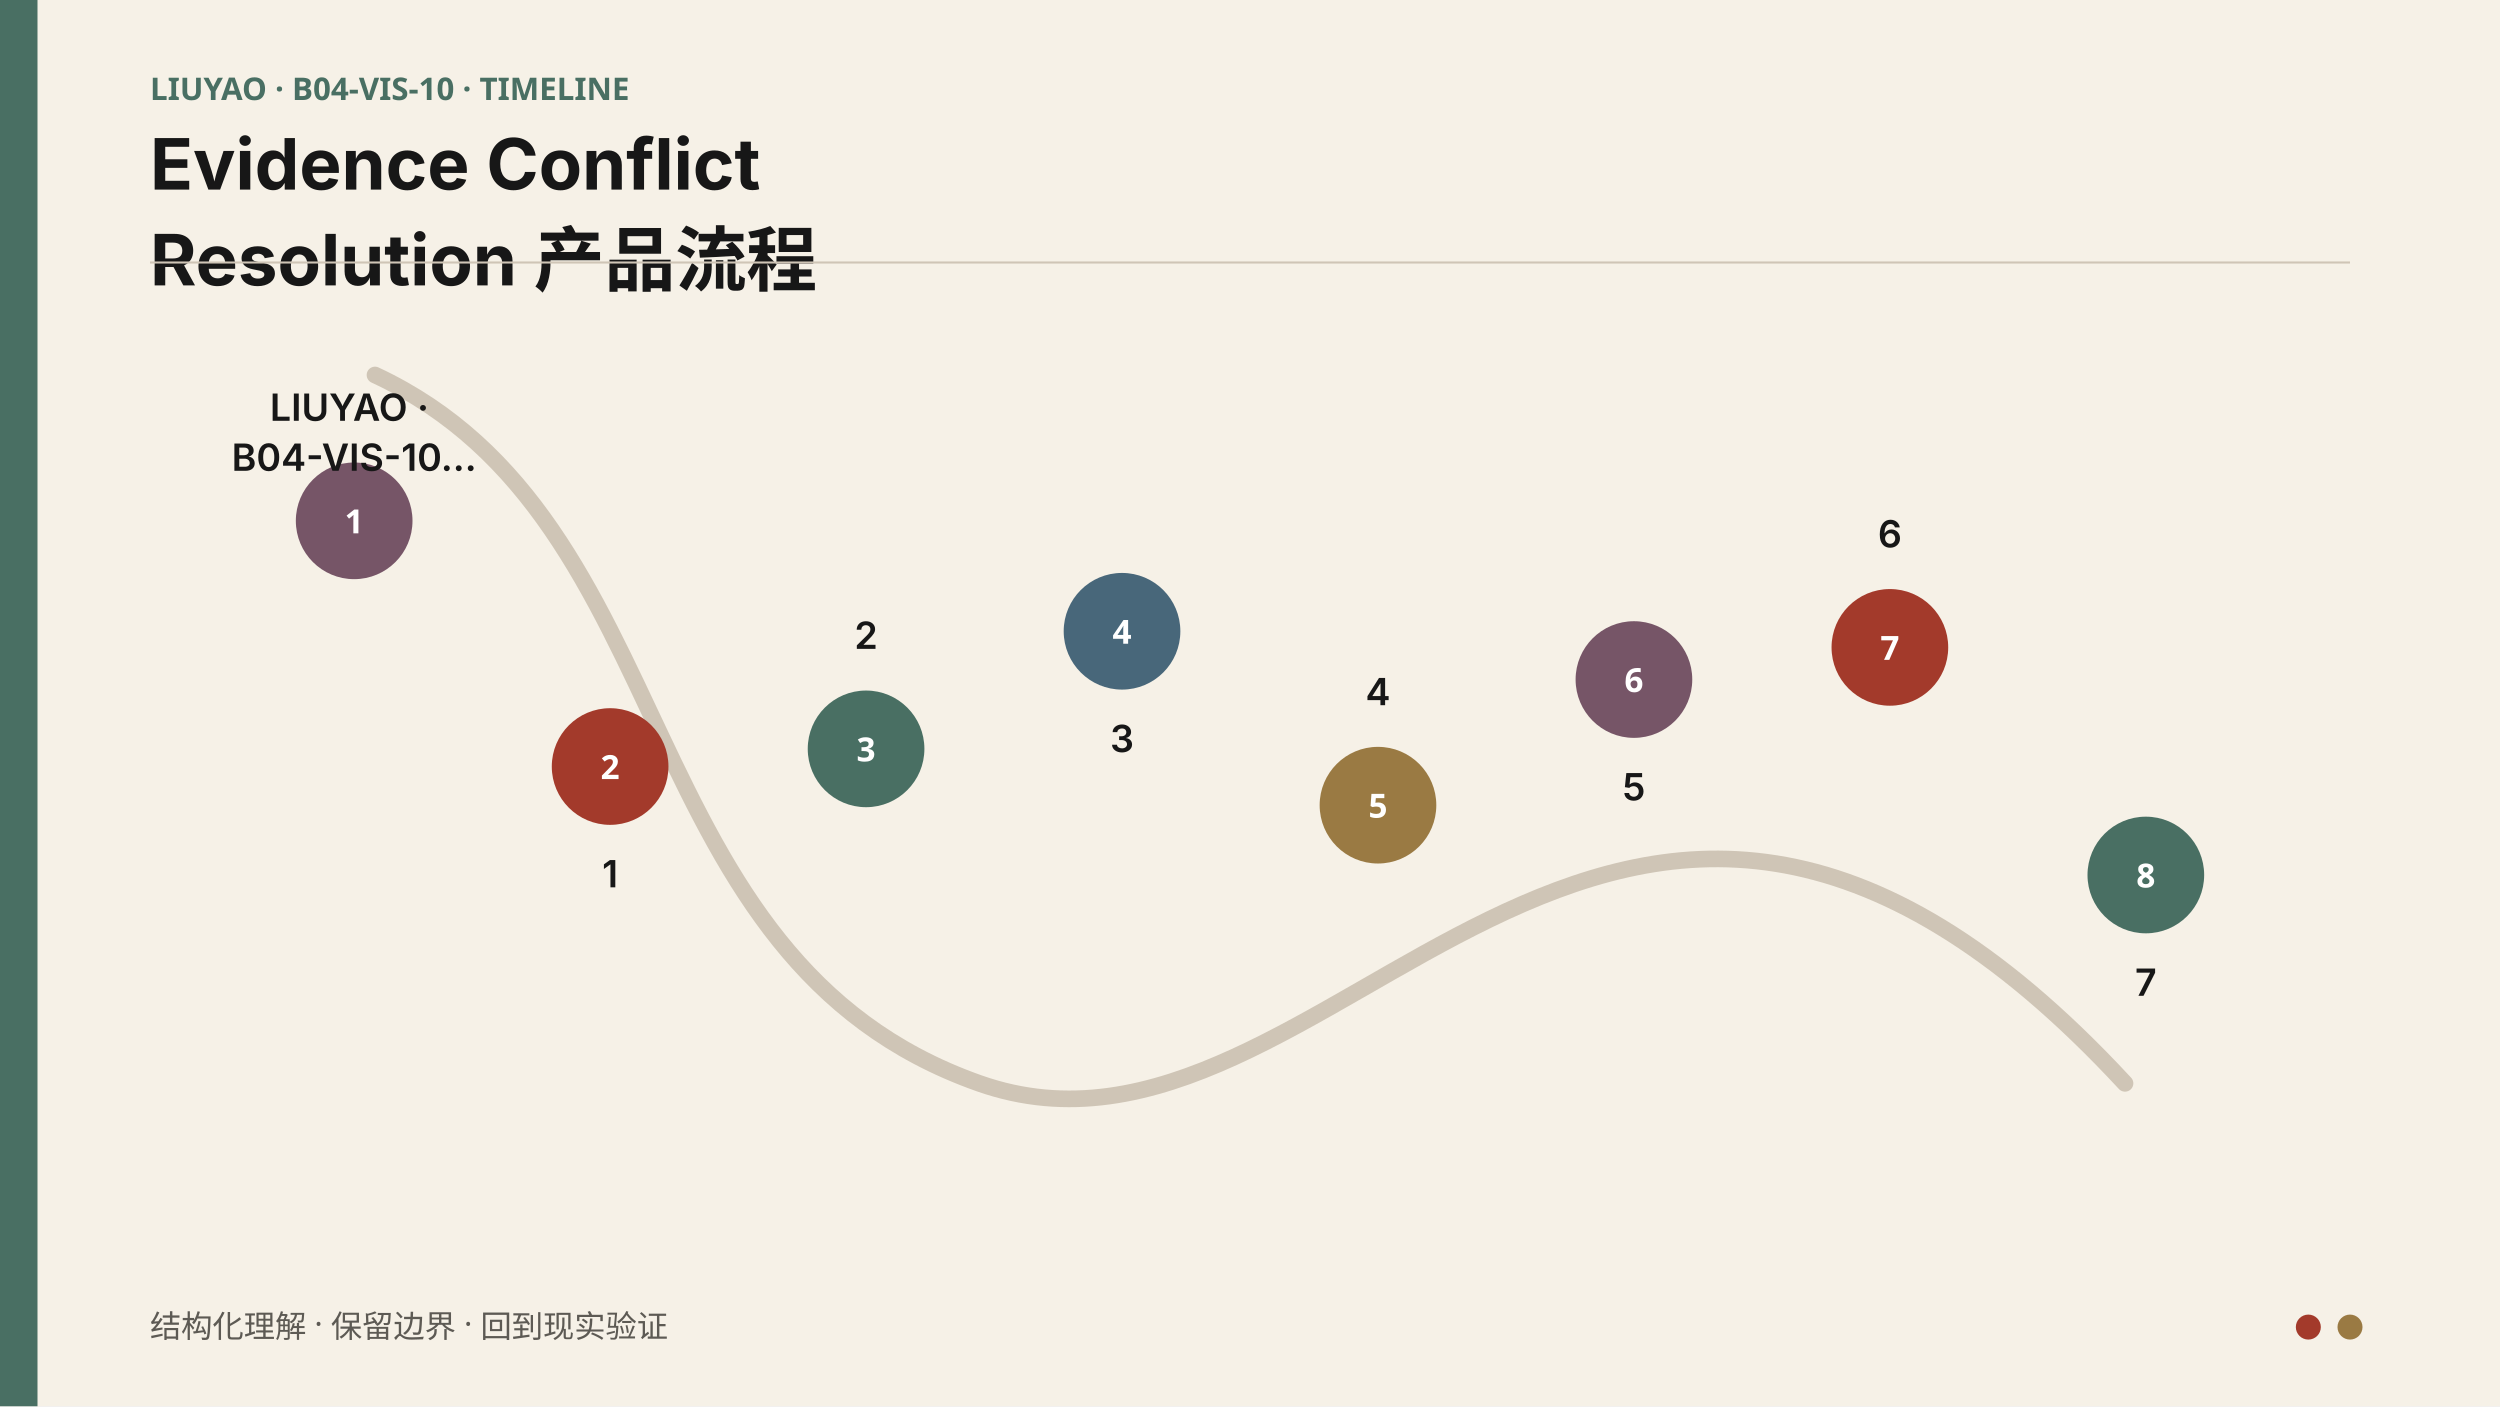
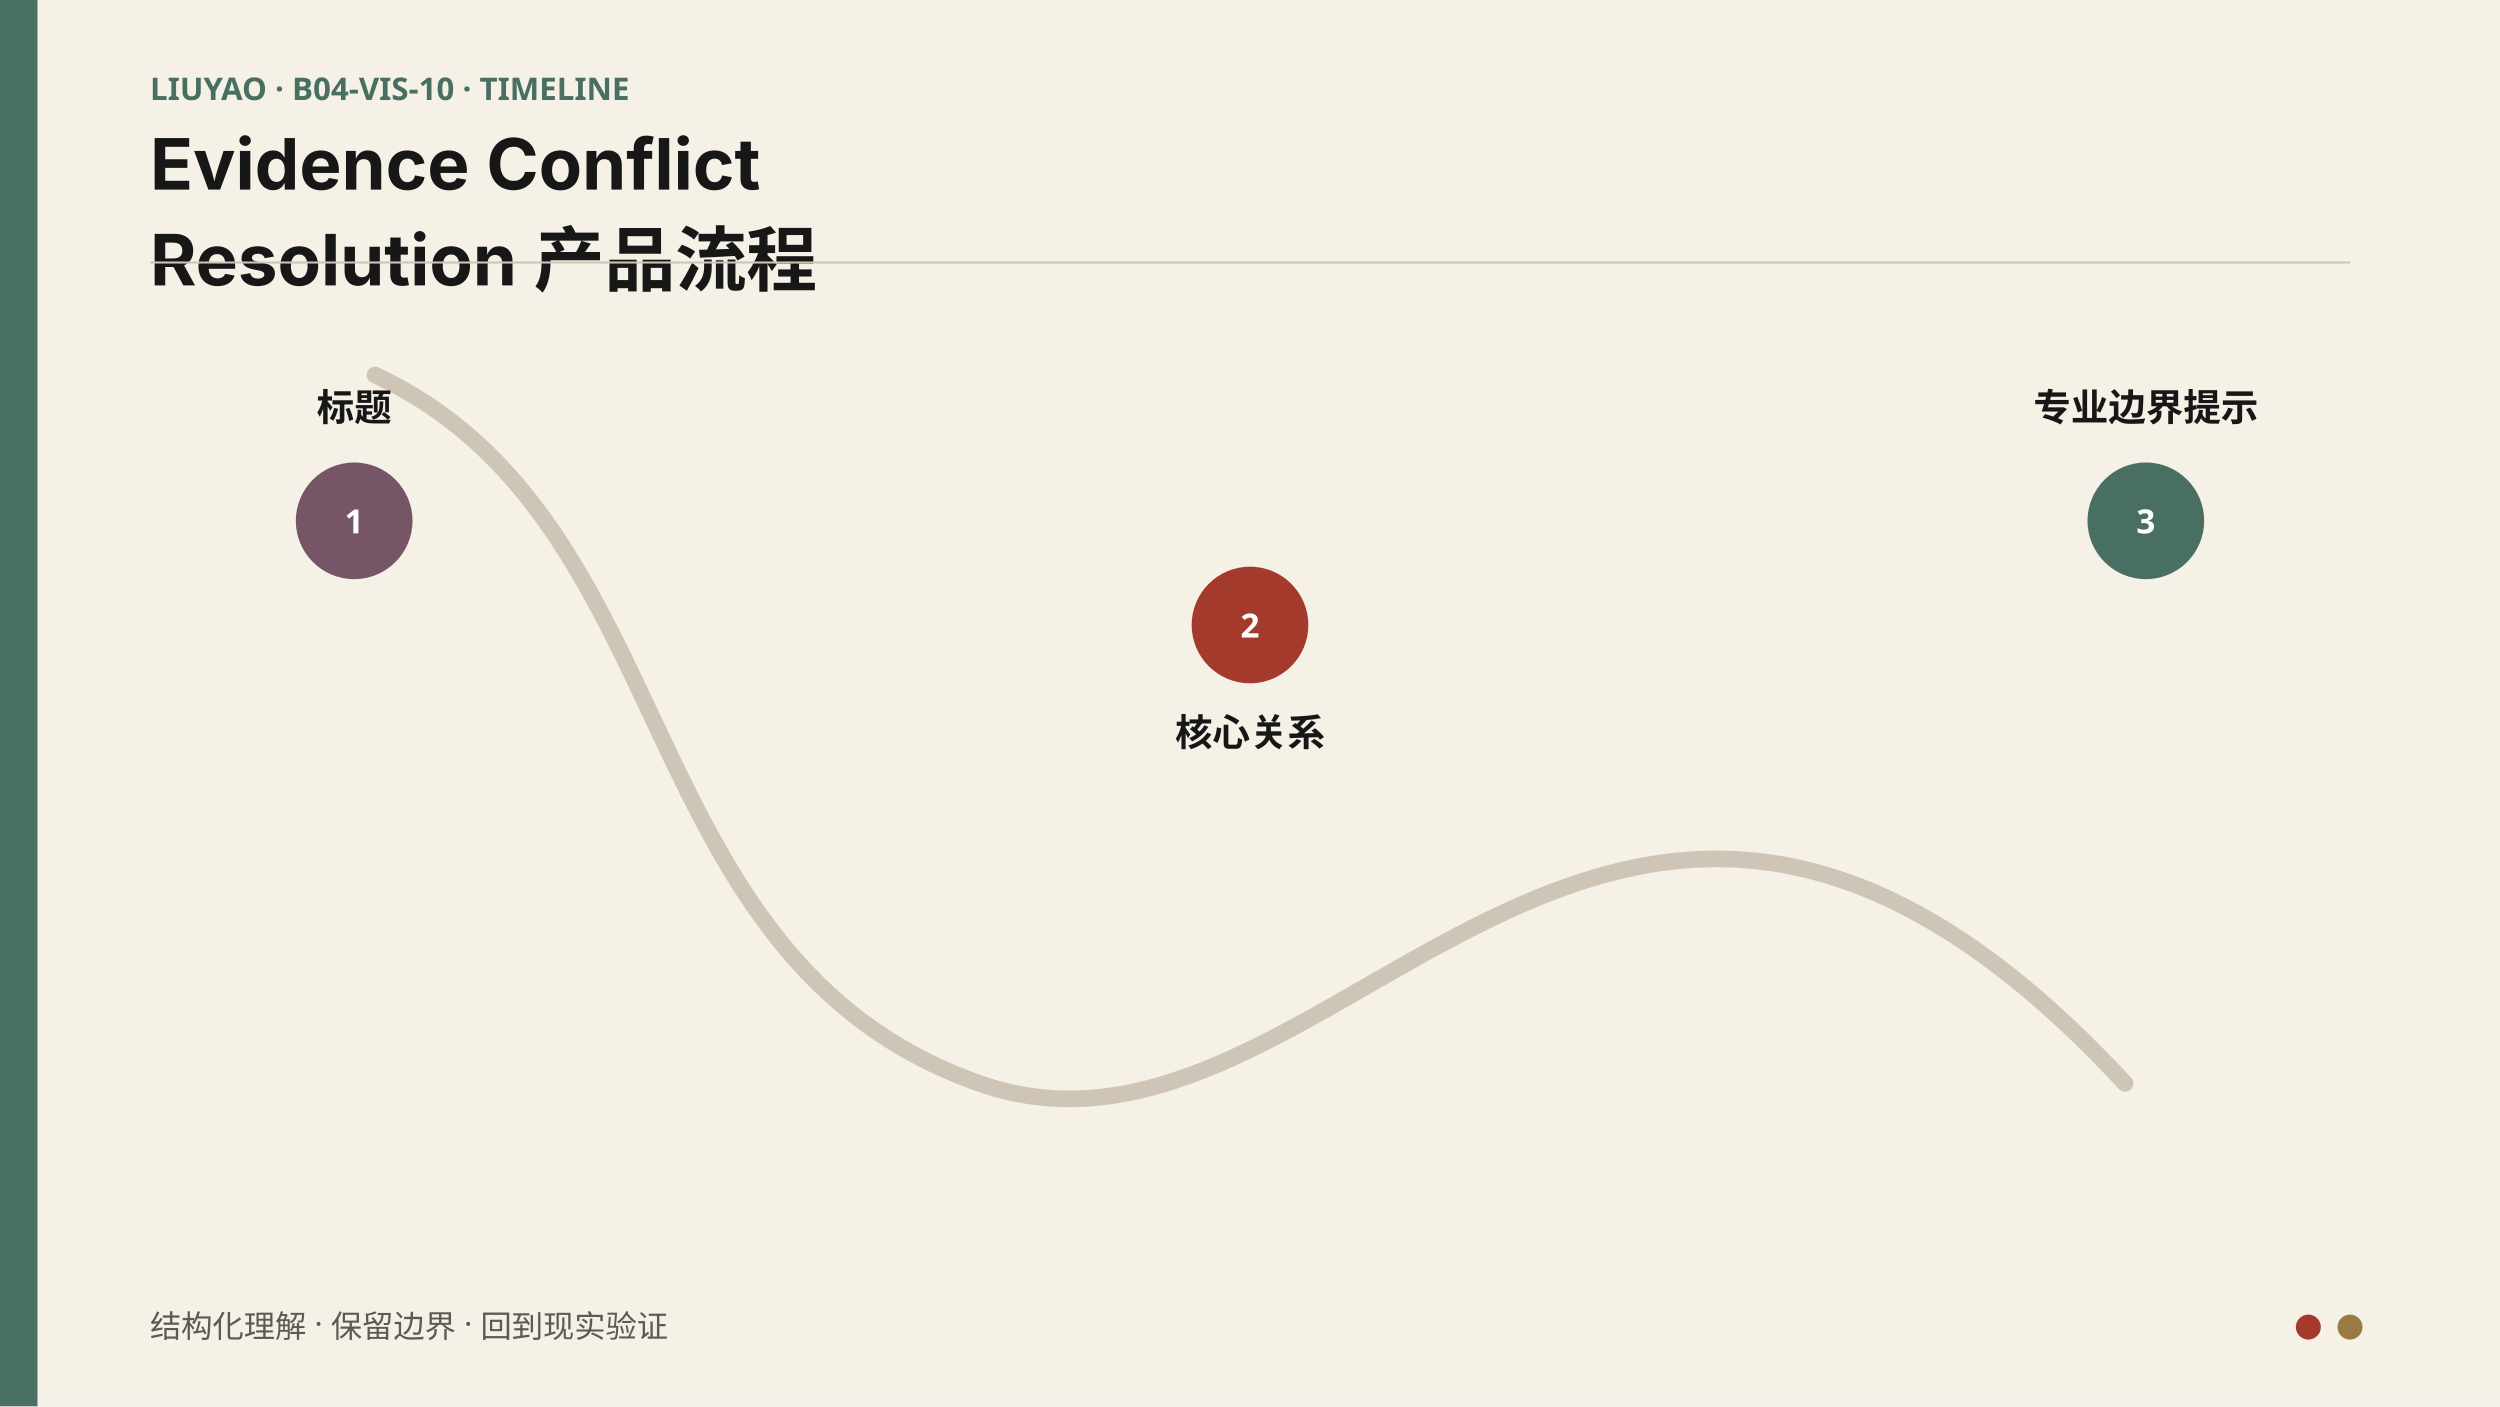
<svg xmlns="http://www.w3.org/2000/svg" data-visual-system="LIUYAO_VISUAL_SYSTEM_V1" data-style="modern-eastern-analytical" data-art-direction="content-growth-visual-v2" data-layout="timeline" width="1200" height="675" viewBox="0 0 1200 675" role="img" aria-labelledby="title desc">
  <rect width="1200" height="675" fill="#F6F1E7" />
  <rect x="0" y="0" width="18" height="675" fill="#496F63" />
  <text x="72" y="48" fill="#496F63" font-size="15" font-weight="700" letter-spacing="0" font-family="system-ui, sans-serif">LIUYAO · B04-VIS-10 · TIMELINE</text>
  <text x="72" y="91" text-anchor="start" fill="#171717" font-size="34" font-weight="750" font-family="system-ui, -apple-system, BlinkMacSystemFont, 'Segoe UI', sans-serif">
    <tspan x="72" dy="0">Evidence Conflict</tspan>
    <tspan x="72" dy="46">Resolution 产品流程</tspan>
  </text>
  <line x1="72" y1="126" x2="1128" y2="126" stroke="#CFC5B6" stroke-width="1" />
  <path d="M 180 180 C 330 250, 300 460, 470 520 S 770 250, 1020 520" fill="none" stroke="#CFC5B6" stroke-width="8" stroke-linecap="round" />
  <circle cx="170" cy="250" r="28" fill="#765567" />
  <text x="170" y="256" text-anchor="middle" fill="#fff" font-size="16" font-weight="700" font-family="system-ui, sans-serif">1</text>
  <text x="170" y="202" text-anchor="middle" fill="#171717" font-size="18" font-weight="600" font-family="system-ui, -apple-system, BlinkMacSystemFont, 'Segoe UI', sans-serif">
-     <tspan x="170" dy="0">LIUYAO ·</tspan>
-     <tspan x="170" dy="24">B04-VIS-10…</tspan>
+     <tspan x="170" dy="0">标题</tspan>
  </text>
-   <circle cx="292.857" cy="367.934" r="28" fill="#A33A2B" />
-   <text x="292.857" y="373.934" text-anchor="middle" fill="#fff" font-size="16" font-weight="700" font-family="system-ui, sans-serif">2</text>
-   <text x="292.857" y="425.934" text-anchor="middle" fill="#171717" font-size="18" font-weight="600" font-family="system-ui, -apple-system, BlinkMacSystemFont, 'Segoe UI', sans-serif">
-     <tspan x="292.857" dy="0">1</tspan>
+   <circle cx="600" cy="300" r="28" fill="#A33A2B" />
+   <text x="600" y="306" text-anchor="middle" fill="#fff" font-size="16" font-weight="700" font-family="system-ui, sans-serif">2</text>
+   <text x="600" y="358" text-anchor="middle" fill="#171717" font-size="18" font-weight="600" font-family="system-ui, -apple-system, BlinkMacSystemFont, 'Segoe UI', sans-serif">
+     <tspan x="600" dy="0">核心关系</tspan>
  </text>
-   <circle cx="415.714" cy="359.456" r="28" fill="#496F63" />
-   <text x="415.714" y="365.456" text-anchor="middle" fill="#fff" font-size="16" font-weight="700" font-family="system-ui, sans-serif">3</text>
-   <text x="415.714" y="311.456" text-anchor="middle" fill="#171717" font-size="18" font-weight="600" font-family="system-ui, -apple-system, BlinkMacSystemFont, 'Segoe UI', sans-serif">
-     <tspan x="415.714" dy="0">2</tspan>
-   </text>
-   <circle cx="538.571" cy="303.009" r="28" fill="#48677A" />
-   <text x="538.571" y="309.009" text-anchor="middle" fill="#fff" font-size="16" font-weight="700" font-family="system-ui, sans-serif">4</text>
-   <text x="538.571" y="361.009" text-anchor="middle" fill="#171717" font-size="18" font-weight="600" font-family="system-ui, -apple-system, BlinkMacSystemFont, 'Segoe UI', sans-serif">
-     <tspan x="538.571" dy="0">3</tspan>
-   </text>
-   <circle cx="661.429" cy="386.49" r="28" fill="#9A7A43" />
-   <text x="661.429" y="392.49" text-anchor="middle" fill="#fff" font-size="16" font-weight="700" font-family="system-ui, sans-serif">5</text>
-   <text x="661.429" y="338.49" text-anchor="middle" fill="#171717" font-size="18" font-weight="600" font-family="system-ui, -apple-system, BlinkMacSystemFont, 'Segoe UI', sans-serif">
-     <tspan x="661.429" dy="0">4</tspan>
-   </text>
-   <circle cx="784.286" cy="326.18" r="28" fill="#765567" />
-   <text x="784.286" y="332.18" text-anchor="middle" fill="#fff" font-size="16" font-weight="700" font-family="system-ui, sans-serif">6</text>
-   <text x="784.286" y="384.18" text-anchor="middle" fill="#171717" font-size="18" font-weight="600" font-family="system-ui, -apple-system, BlinkMacSystemFont, 'Segoe UI', sans-serif">
-     <tspan x="784.286" dy="0">5</tspan>
-   </text>
-   <circle cx="907.143" cy="310.744" r="28" fill="#A33A2B" />
-   <text x="907.143" y="316.744" text-anchor="middle" fill="#fff" font-size="16" font-weight="700" font-family="system-ui, sans-serif">7</text>
-   <text x="907.143" y="262.744" text-anchor="middle" fill="#171717" font-size="18" font-weight="600" font-family="system-ui, -apple-system, BlinkMacSystemFont, 'Segoe UI', sans-serif">
-     <tspan x="907.143" dy="0">6</tspan>
-   </text>
-   <circle cx="1030" cy="420" r="28" fill="#496F63" />
-   <text x="1030" y="426" text-anchor="middle" fill="#fff" font-size="16" font-weight="700" font-family="system-ui, sans-serif">8</text>
-   <text x="1030" y="478" text-anchor="middle" fill="#171717" font-size="18" font-weight="600" font-family="system-ui, -apple-system, BlinkMacSystemFont, 'Segoe UI', sans-serif">
-     <tspan x="1030" dy="0">7</tspan>
+   <circle cx="1030" cy="250" r="28" fill="#496F63" />
+   <text x="1030" y="256" text-anchor="middle" fill="#fff" font-size="16" font-weight="700" font-family="system-ui, sans-serif">3</text>
+   <text x="1030" y="202" text-anchor="middle" fill="#171717" font-size="18" font-weight="600" font-family="system-ui, -apple-system, BlinkMacSystemFont, 'Segoe UI', sans-serif">
+     <tspan x="1030" dy="0">专业边界提示</tspan>
  </text>
  <text x="72" y="642" fill="#5D5A54" font-size="15" font-family="system-ui, sans-serif">结构化理解 · 保留边界 · 回到现实验证</text>
  <circle cx="1108" cy="637" r="6" fill="#A33A2B" />
  <circle cx="1128" cy="637" r="6" fill="#9A7A43" />
</svg>
